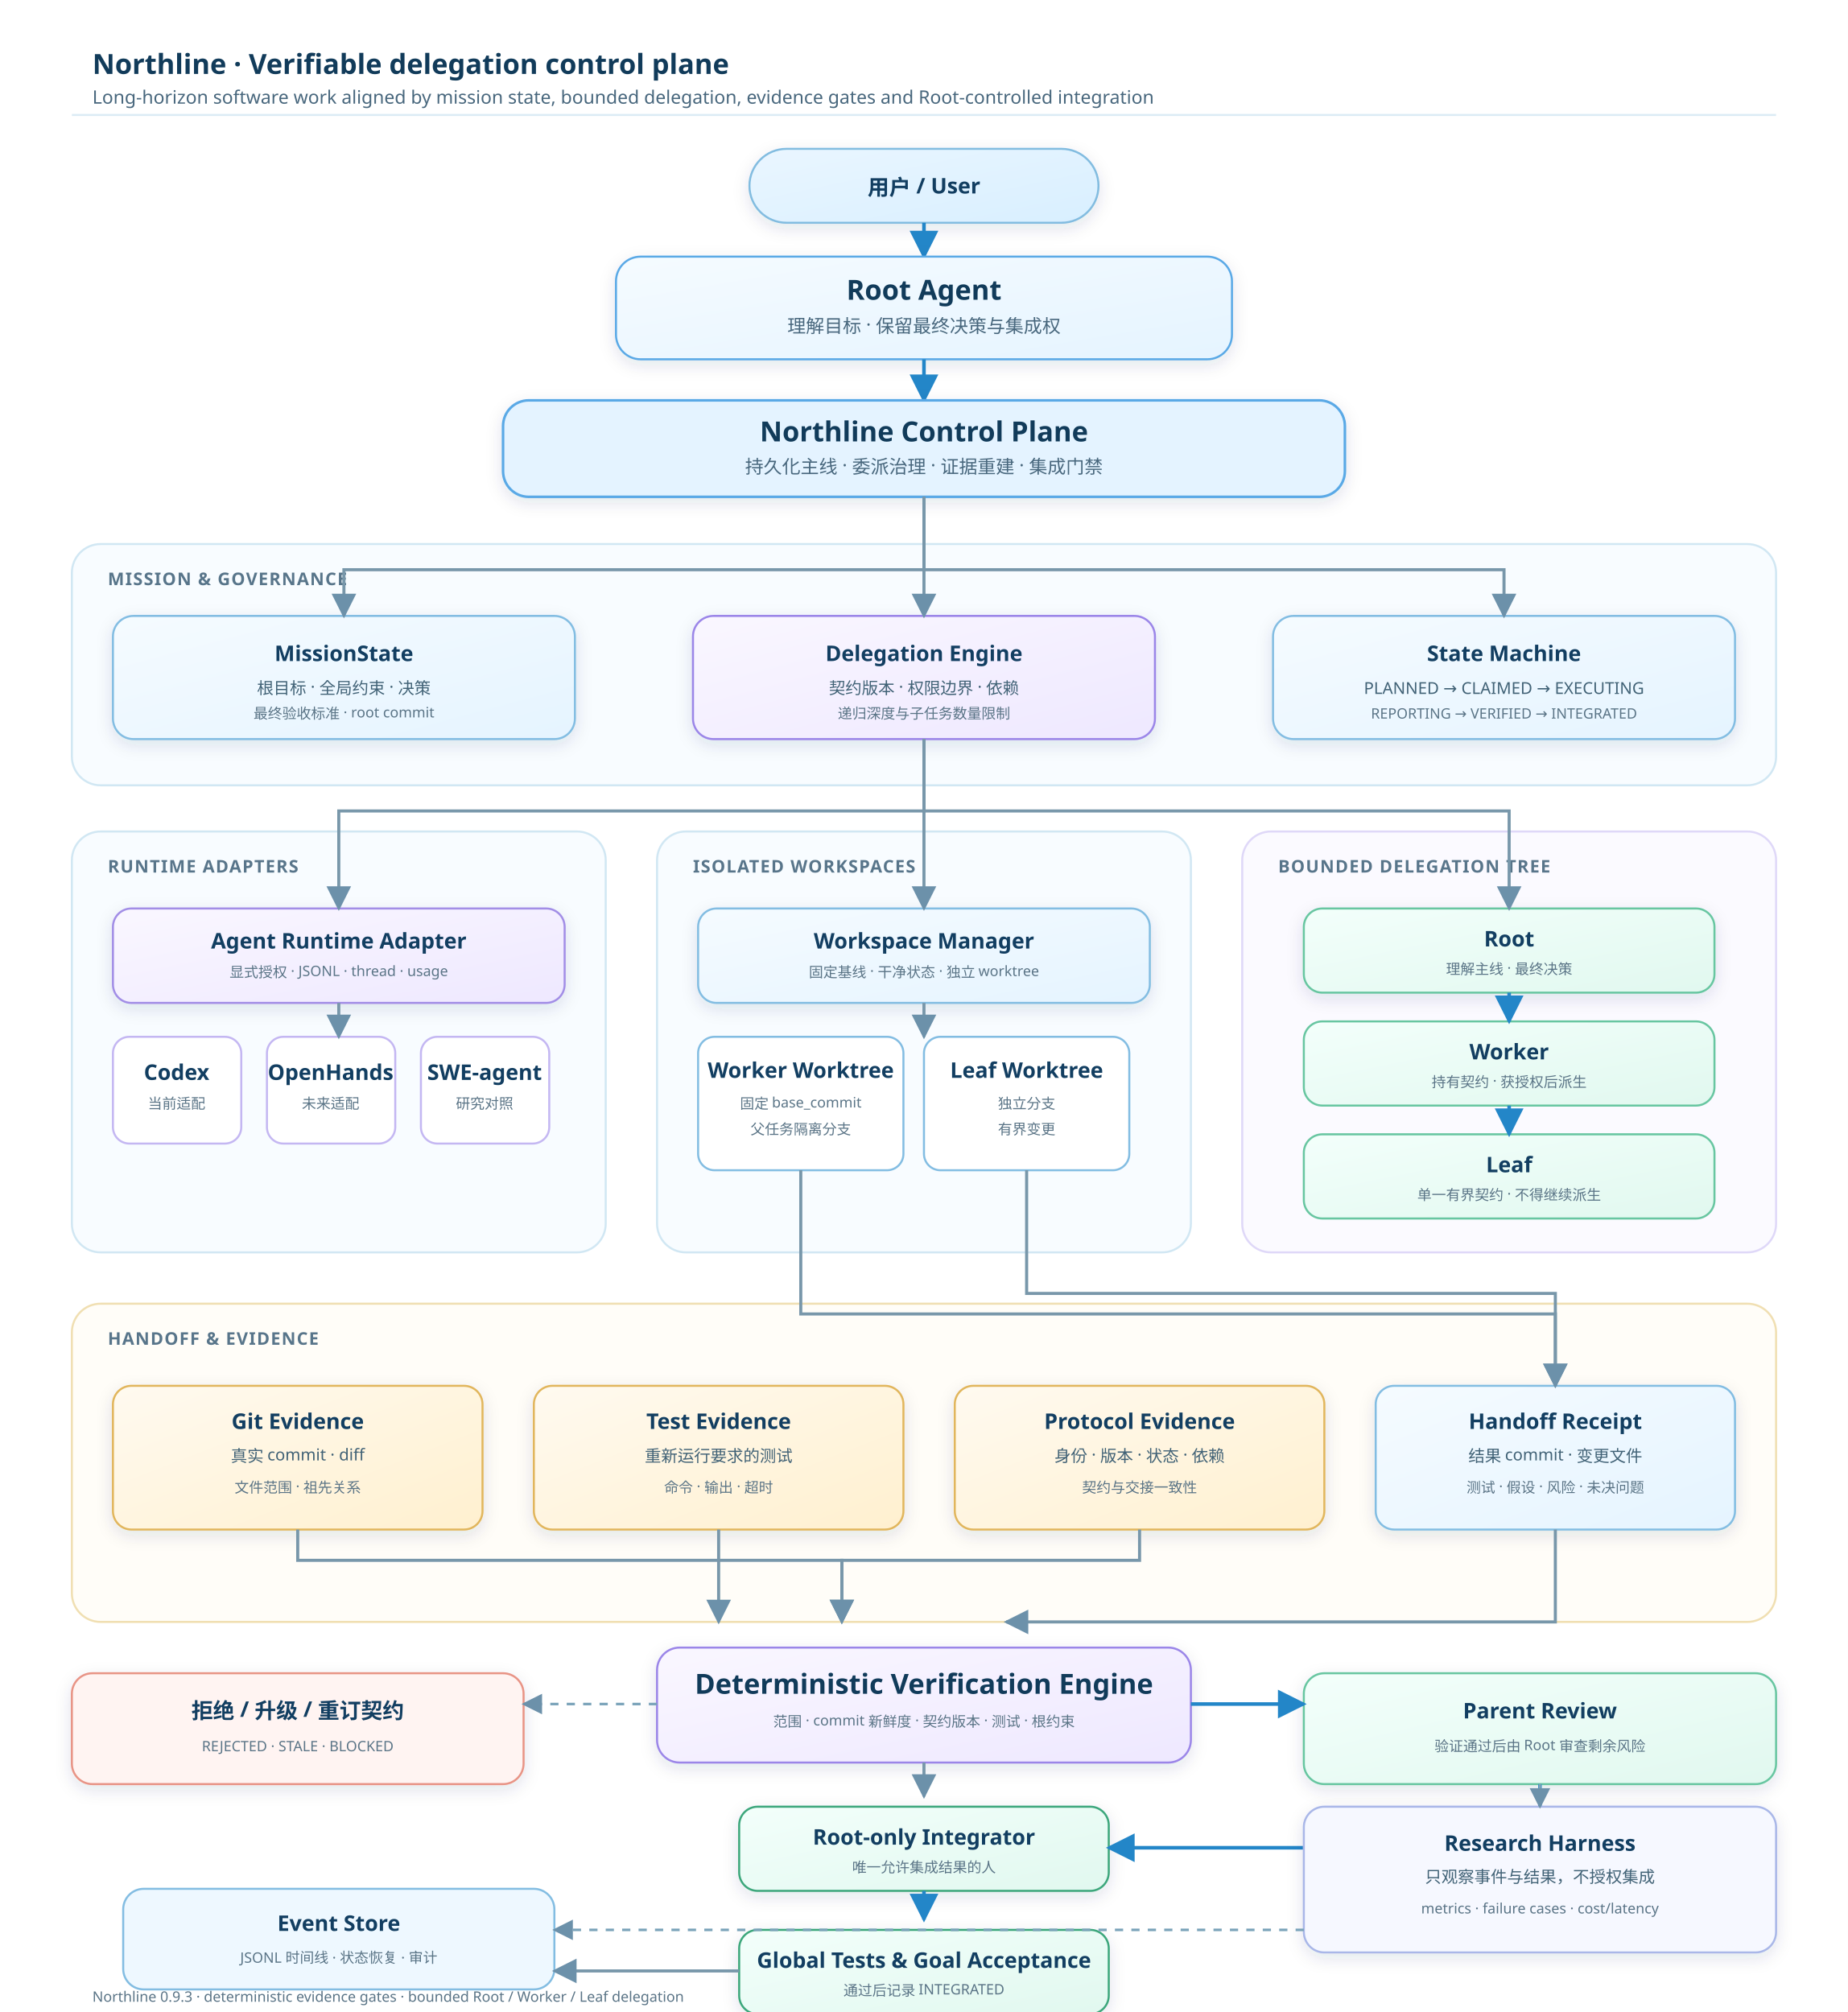
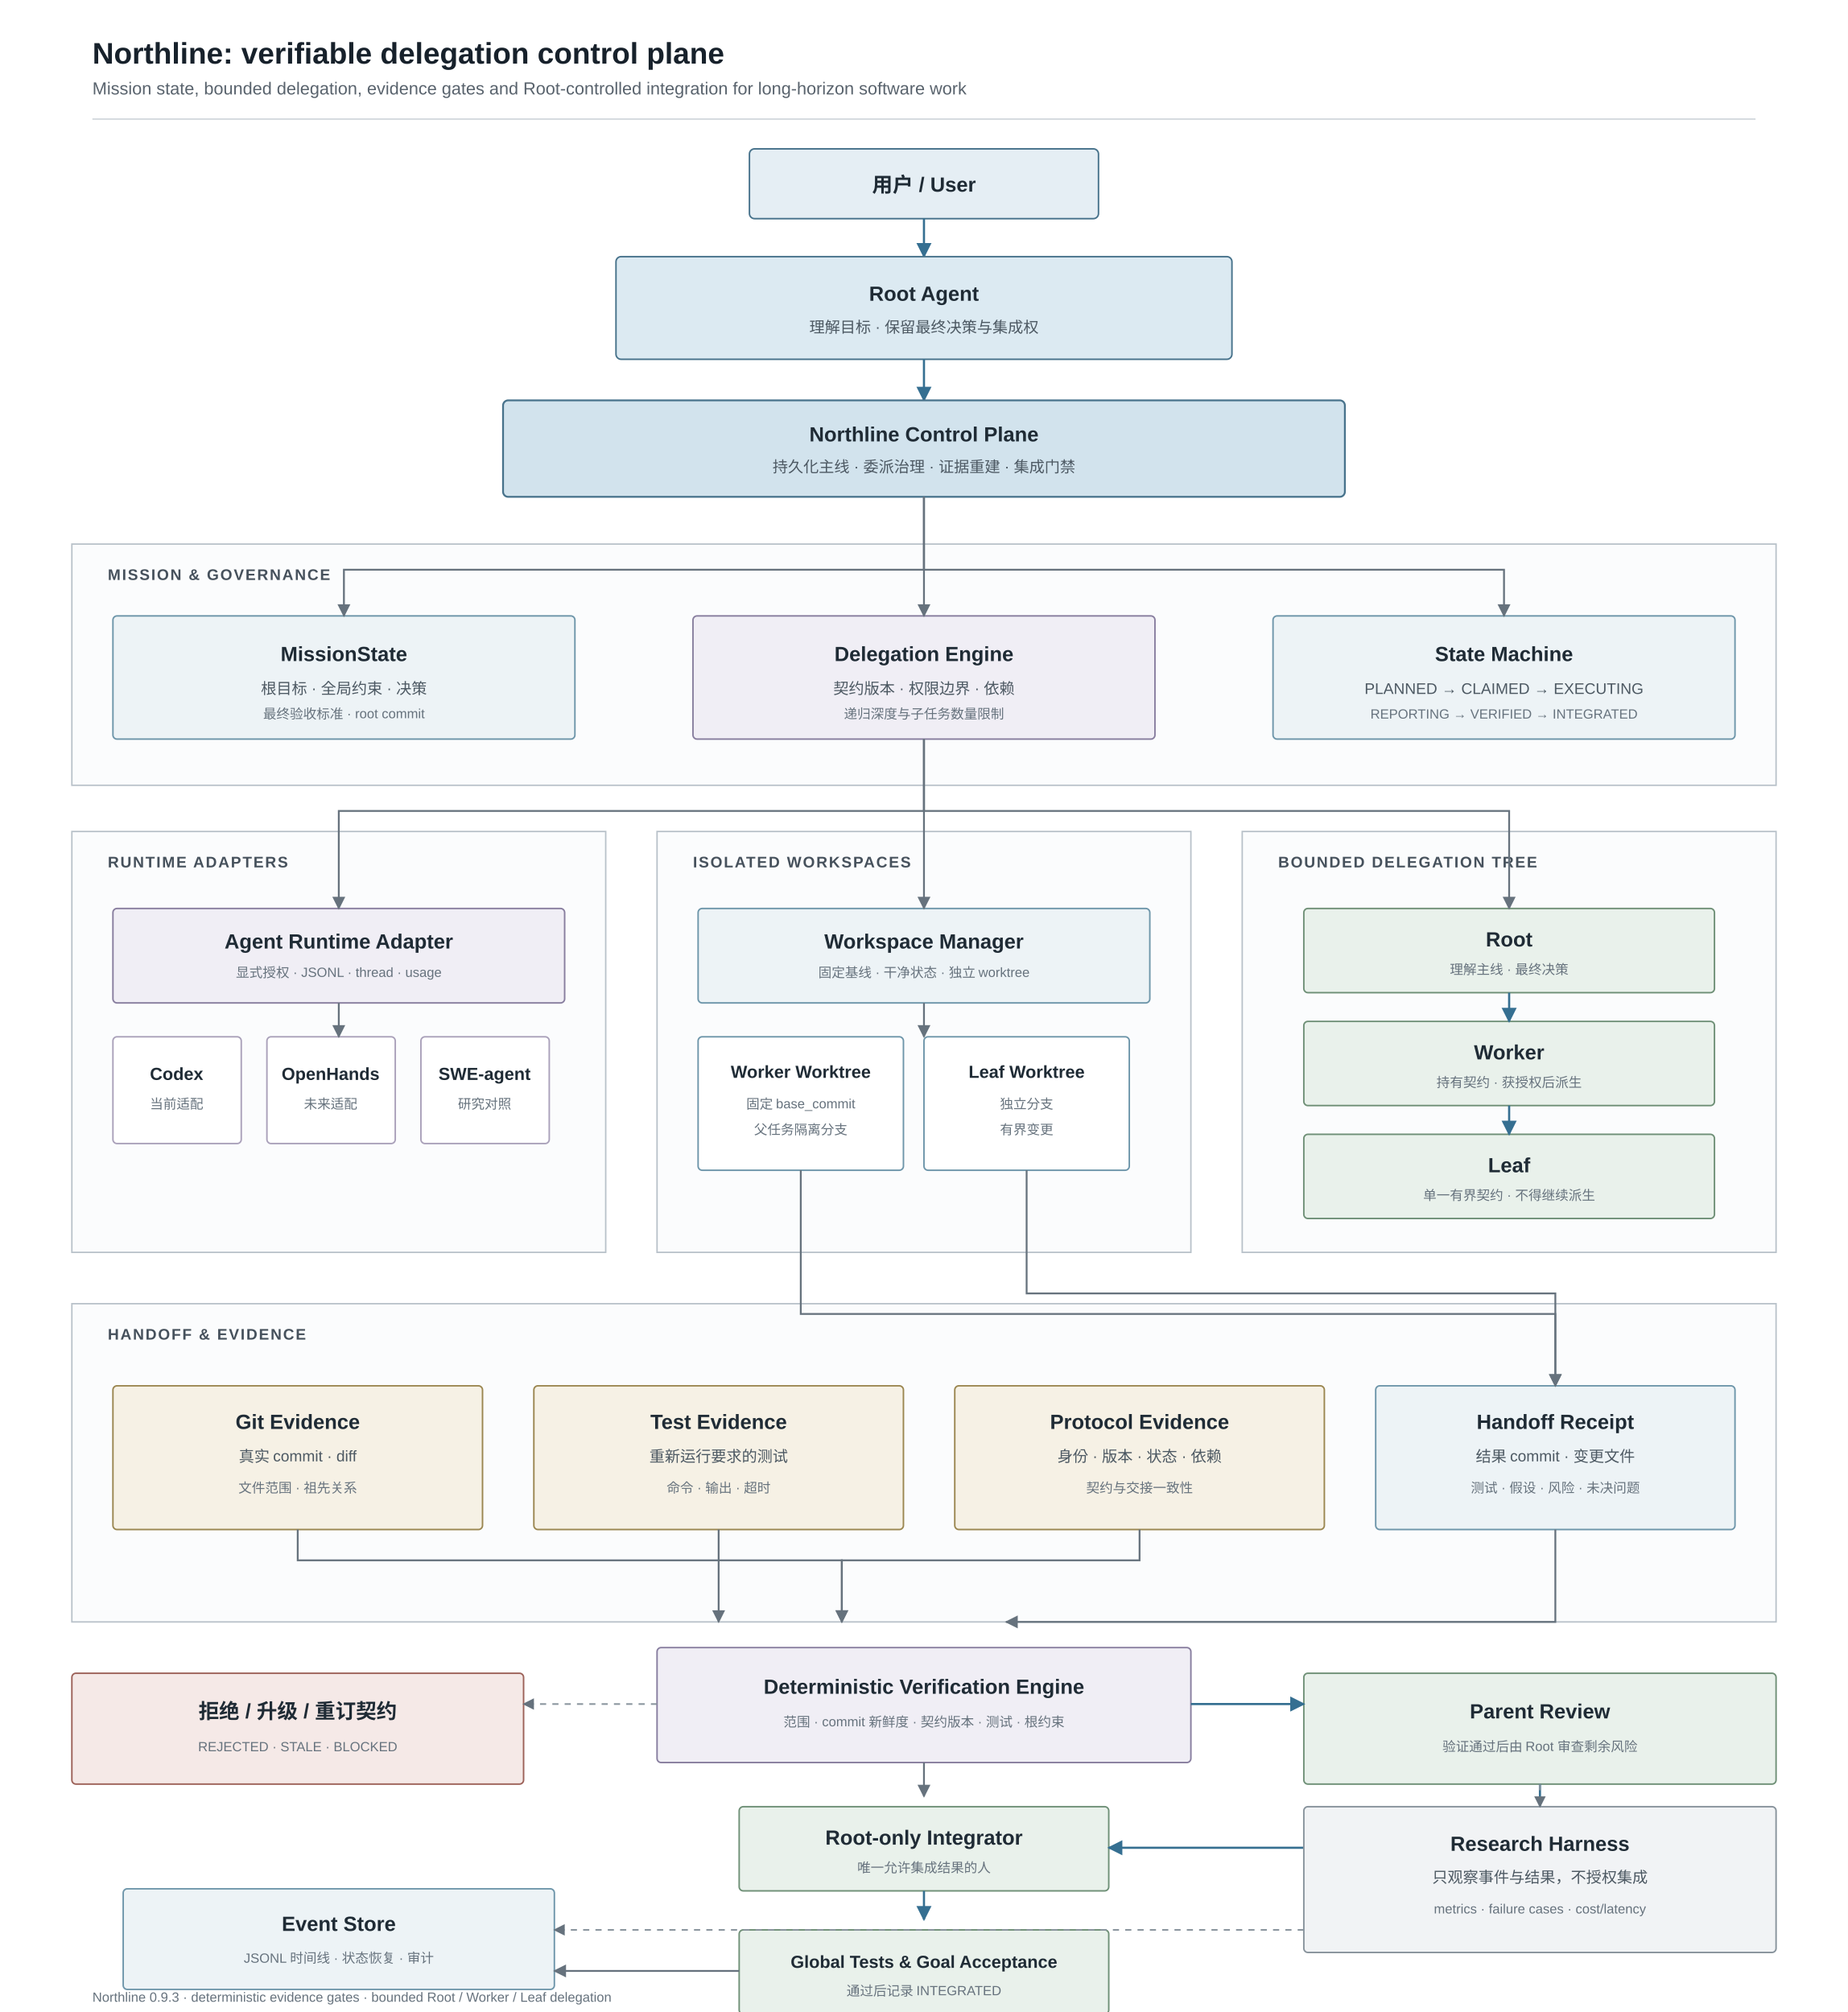
<svg xmlns="http://www.w3.org/2000/svg" width="1800" height="1960" viewBox="0 0 1800 1960" role="img" aria-labelledby="title desc">
  <defs>
-     <linearGradient id="header" x1="0" y1="0" x2="1" y2="1">
-       <stop offset="0" stop-color="#eaf6ff" />
-       <stop offset="1" stop-color="#d8efff" />
-     </linearGradient>
-     <linearGradient id="blue" x1="0" y1="0" x2="1" y2="1">
-       <stop offset="0" stop-color="#f5fbff" />
-       <stop offset="1" stop-color="#e5f4ff" />
-     </linearGradient>
-     <linearGradient id="violet" x1="0" y1="0" x2="1" y2="1">
-       <stop offset="0" stop-color="#faf7ff" />
-       <stop offset="1" stop-color="#eee8ff" />
-     </linearGradient>
-     <linearGradient id="mint" x1="0" y1="0" x2="1" y2="1">
-       <stop offset="0" stop-color="#f3fffb" />
-       <stop offset="1" stop-color="#e1f8ef" />
-     </linearGradient>
-     <linearGradient id="amber" x1="0" y1="0" x2="1" y2="1">
-       <stop offset="0" stop-color="#fffaf0" />
-       <stop offset="1" stop-color="#fff0cf" />
-     </linearGradient>
-     <filter id="shadow" x="-20%" y="-20%" width="140%" height="150%">
-       <feDropShadow dx="0" dy="5" stdDeviation="8" flood-color="#123b5d" flood-opacity=".12" />
-     </filter>
-     <marker id="arrow" viewBox="0 0 10 10" refX="9" refY="5" markerWidth="8" markerHeight="8" orient="auto-start-reverse">
-       <path d="M 0 0 L 10 5 L 0 10 z" fill="#6c91aa" />
+     <marker id="arrow" viewBox="0 0 10 10" refX="9" refY="5" markerWidth="7" markerHeight="7" orient="auto">
+       <path d="M 0 0 L 10 5 L 0 10 z" fill="#66727d" />
    </marker>
-     <marker id="arrowBlue" viewBox="0 0 10 10" refX="9" refY="5" markerWidth="8" markerHeight="8" orient="auto-start-reverse">
-       <path d="M 0 0 L 10 5 L 0 10 z" fill="#2386c8" />
+     <marker id="arrowAccent" viewBox="0 0 10 10" refX="9" refY="5" markerWidth="7" markerHeight="7" orient="auto">
+       <path d="M 0 0 L 10 5 L 0 10 z" fill="#356f91" />
    </marker>
    <style>
-       .title { font: 700 27px 'Segoe UI','Microsoft YaHei',sans-serif; fill:#113b5a; }
-       .subtitle { font: 500 18px 'Segoe UI','Microsoft YaHei',sans-serif; fill:#48677d; }
-       .label { font: 700 21px 'Segoe UI','Microsoft YaHei',sans-serif; fill:#123e61; }
-       .body { font: 500 16px 'Segoe UI','Microsoft YaHei',sans-serif; fill:#416276; }
-       .small { font: 500 14px 'Segoe UI','Microsoft YaHei',sans-serif; fill:#5a7486; }
-       .lane { font: 700 17px 'Segoe UI','Microsoft YaHei',sans-serif; letter-spacing:1px; fill:#58758a; }
-       .card { stroke-width:2; }
-       .line { fill:none; stroke:#7897aa; stroke-width:3; marker-end:url(#arrow); }
-       .lineBlue { fill:none; stroke:#2386c8; stroke-width:3.5; marker-end:url(#arrowBlue); }
-       .dashed { fill:none; stroke:#7aa3b9; stroke-width:2.5; stroke-dasharray:8 8; marker-end:url(#arrow); }
+       .figure-title { font: 700 29px Arial, Helvetica, 'Microsoft YaHei', sans-serif; fill:#17212b; }
+       .figure-subtitle { font: 400 17px Arial, Helvetica, 'Microsoft YaHei', sans-serif; fill:#59636d; }
+       .section { font: 700 15px Arial, Helvetica, 'Microsoft YaHei', sans-serif; letter-spacing:1.4px; fill:#46515c; }
+       .node-title { font: 700 20px Arial, Helvetica, 'Microsoft YaHei', sans-serif; fill:#1f2b35; }
+       .node-title-sm { font: 700 17px Arial, Helvetica, 'Microsoft YaHei', sans-serif; fill:#1f2b35; }
+       .node-body { font: 400 15px Arial, Helvetica, 'Microsoft YaHei', sans-serif; fill:#4c5862; }
+       .node-note { font: 400 13px Arial, Helvetica, 'Microsoft YaHei', sans-serif; fill:#66727d; }
+       .panel { fill:#fbfcfd; stroke:#b8c1c9; stroke-width:1.4; }
+       .line { fill:none; stroke:#66727d; stroke-width:1.8; marker-end:url(#arrow); }
+       .accent-line { fill:none; stroke:#356f91; stroke-width:2.1; marker-end:url(#arrowAccent); }
+       .dashed { fill:none; stroke:#89949d; stroke-width:1.6; stroke-dasharray:6 6; marker-end:url(#arrow); }
+       .node { stroke-width:1.5; }
    </style>
  </defs>
  <rect width="1800" height="1960" fill="#ffffff" />
-   <path d="M70 112 H1730" stroke="#dcecf5" stroke-width="2" />
-   <text x="90" y="72" class="title" font-size="34">Northline · Verifiable delegation control plane</text>
-   <text x="90" y="101" class="subtitle">Long-horizon software work aligned by mission state, bounded delegation, evidence gates and Root-controlled integration</text>
-   <rect x="730" y="145" width="340" height="72" rx="36" fill="url(#header)" stroke="#82bce0" stroke-width="2" filter="url(#shadow)" />
-   <text x="900" y="190" text-anchor="middle" class="label">用户 / User</text>
-   <path d="M900 217 V250" class="lineBlue" />
-   <rect x="600" y="250" width="600" height="100" rx="24" fill="url(#blue)" stroke="#5aa9e6" class="card" filter="url(#shadow)" />
-   <text x="900" y="292" text-anchor="middle" class="title">Root Agent</text>
-   <text x="900" y="324" text-anchor="middle" class="subtitle">理解目标 · 保留最终决策与集成权</text>
-   <path d="M900 350 V390" class="lineBlue" />
-   <rect x="490" y="390" width="820" height="94" rx="25" fill="#e4f3ff" stroke="#5aa9e6" stroke-width="2.5" filter="url(#shadow)" />
-   <text x="900" y="430" text-anchor="middle" class="title">Northline Control Plane</text>
-   <text x="900" y="461" text-anchor="middle" class="subtitle">持久化主线 · 委派治理 · 证据重建 · 集成门禁</text>
-   <rect x="70" y="530" width="1660" height="235" rx="28" fill="#f8fcff" stroke="#d1e7f3" stroke-width="2" />
-   <text x="105" y="570" class="lane">MISSION &amp; GOVERNANCE</text>
-   <rect x="110" y="600" width="450" height="120" rx="20" fill="url(#blue)" stroke="#83bde2" class="card" filter="url(#shadow)" />
-   <text x="335" y="644" text-anchor="middle" class="label">MissionState</text>
-   <text x="335" y="676" text-anchor="middle" class="body">根目标 · 全局约束 · 决策</text>
-   <text x="335" y="700" text-anchor="middle" class="small">最终验收标准 · root commit</text>
-   <rect x="675" y="600" width="450" height="120" rx="20" fill="url(#violet)" stroke="#9b86e8" class="card" filter="url(#shadow)" />
-   <text x="900" y="644" text-anchor="middle" class="label">Delegation Engine</text>
-   <text x="900" y="676" text-anchor="middle" class="body">契约版本 · 权限边界 · 依赖</text>
-   <text x="900" y="700" text-anchor="middle" class="small">递归深度与子任务数量限制</text>
-   <rect x="1240" y="600" width="450" height="120" rx="20" fill="url(#blue)" stroke="#83bde2" class="card" filter="url(#shadow)" />
-   <text x="1465" y="644" text-anchor="middle" class="label">State Machine</text>
-   <text x="1465" y="676" text-anchor="middle" class="body">PLANNED → CLAIMED → EXECUTING</text>
-   <text x="1465" y="700" text-anchor="middle" class="small">REPORTING → VERIFIED → INTEGRATED</text>
+   <text x="90" y="62" class="figure-title">Northline: verifiable delegation control plane</text>
+   <text x="90" y="92" class="figure-subtitle">Mission state, bounded delegation, evidence gates and Root-controlled integration for long-horizon software work</text>
+   <path d="M90 116 H1710" stroke="#c9d0d6" stroke-width="1.2" />
+   <rect x="730" y="145" width="340" height="68" rx="5" fill="#e5eef4" stroke="#47728b" class="node" />
+   <text x="900" y="187" text-anchor="middle" class="node-title">用户 / User</text>
+   <path d="M900 213 V250" class="accent-line" />
+   <rect x="600" y="250" width="600" height="100" rx="5" fill="#dceaf2" stroke="#47728b" class="node" />
+   <text x="900" y="293" text-anchor="middle" class="node-title">Root Agent</text>
+   <text x="900" y="324" text-anchor="middle" class="node-body">理解目标 · 保留最终决策与集成权</text>
+   <path d="M900 350 V390" class="accent-line" />
+   <rect x="490" y="390" width="820" height="94" rx="5" fill="#d2e3ed" stroke="#47728b" stroke-width="1.8" />
+   <text x="900" y="430" text-anchor="middle" class="node-title">Northline Control Plane</text>
+   <text x="900" y="460" text-anchor="middle" class="node-body">持久化主线 · 委派治理 · 证据重建 · 集成门禁</text>
+   <rect x="70" y="530" width="1660" height="235" class="panel" />
+   <text x="105" y="565" class="section">MISSION &amp; GOVERNANCE</text>
+   <rect x="110" y="600" width="450" height="120" rx="4" fill="#edf3f6" stroke="#6e96aa" class="node" />
+   <text x="335" y="644" text-anchor="middle" class="node-title">MissionState</text>
+   <text x="335" y="676" text-anchor="middle" class="node-body">根目标 · 全局约束 · 决策</text>
+   <text x="335" y="700" text-anchor="middle" class="node-note">最终验收标准 · root commit</text>
+   <rect x="675" y="600" width="450" height="120" rx="4" fill="#f0eef5" stroke="#887e9f" class="node" />
+   <text x="900" y="644" text-anchor="middle" class="node-title">Delegation Engine</text>
+   <text x="900" y="676" text-anchor="middle" class="node-body">契约版本 · 权限边界 · 依赖</text>
+   <text x="900" y="700" text-anchor="middle" class="node-note">递归深度与子任务数量限制</text>
+   <rect x="1240" y="600" width="450" height="120" rx="4" fill="#edf3f6" stroke="#6e96aa" class="node" />
+   <text x="1465" y="644" text-anchor="middle" class="node-title">State Machine</text>
+   <text x="1465" y="676" text-anchor="middle" class="node-body">PLANNED → CLAIMED → EXECUTING</text>
+   <text x="1465" y="700" text-anchor="middle" class="node-note">REPORTING → VERIFIED → INTEGRATED</text>
  <path d="M900 484 V555 H335 V600" class="line" />
  <path d="M900 484 V600" class="line" />
  <path d="M900 484 V555 H1465 V600" class="line" />
-   <rect x="70" y="810" width="520" height="410" rx="28" fill="#f8fcff" stroke="#d1e7f3" stroke-width="2" />
-   <text x="105" y="850" class="lane">RUNTIME ADAPTERS</text>
-   <rect x="110" y="885" width="440" height="92" rx="18" fill="url(#violet)" stroke="#a28ee6" class="card" filter="url(#shadow)" />
-   <text x="330" y="924" text-anchor="middle" class="label">Agent Runtime Adapter</text>
-   <text x="330" y="952" text-anchor="middle" class="small">显式授权 · JSONL · thread · usage</text>
-   <rect x="110" y="1010" width="125" height="104" rx="16" fill="#ffffff" stroke="#c4b7f2" class="card" />
-   <text x="172" y="1052" text-anchor="middle" class="label" font-size="19">Codex</text>
-   <text x="172" y="1080" text-anchor="middle" class="small">当前适配</text>
-   <rect x="260" y="1010" width="125" height="104" rx="16" fill="#ffffff" stroke="#c4b7f2" class="card" />
-   <text x="322" y="1052" text-anchor="middle" class="label" font-size="19">OpenHands</text>
-   <text x="322" y="1080" text-anchor="middle" class="small">未来适配</text>
-   <rect x="410" y="1010" width="125" height="104" rx="16" fill="#ffffff" stroke="#c4b7f2" class="card" />
-   <text x="472" y="1052" text-anchor="middle" class="label" font-size="19">SWE-agent</text>
-   <text x="472" y="1080" text-anchor="middle" class="small">研究对照</text>
+   <rect x="70" y="810" width="520" height="410" class="panel" />
+   <text x="105" y="845" class="section">RUNTIME ADAPTERS</text>
+   <rect x="110" y="885" width="440" height="92" rx="4" fill="#f0eef5" stroke="#887e9f" class="node" />
+   <text x="330" y="924" text-anchor="middle" class="node-title">Agent Runtime Adapter</text>
+   <text x="330" y="952" text-anchor="middle" class="node-note">显式授权 · JSONL · thread · usage</text>
+   <rect x="110" y="1010" width="125" height="104" rx="4" fill="#ffffff" stroke="#aaa1ba" class="node" />
+   <text x="172" y="1052" text-anchor="middle" class="node-title-sm">Codex</text>
+   <text x="172" y="1080" text-anchor="middle" class="node-note">当前适配</text>
+   <rect x="260" y="1010" width="125" height="104" rx="4" fill="#ffffff" stroke="#aaa1ba" class="node" />
+   <text x="322" y="1052" text-anchor="middle" class="node-title-sm">OpenHands</text>
+   <text x="322" y="1080" text-anchor="middle" class="node-note">未来适配</text>
+   <rect x="410" y="1010" width="125" height="104" rx="4" fill="#ffffff" stroke="#aaa1ba" class="node" />
+   <text x="472" y="1052" text-anchor="middle" class="node-title-sm">SWE-agent</text>
+   <text x="472" y="1080" text-anchor="middle" class="node-note">研究对照</text>
  <path d="M330 977 V1010" class="line" />
-   <rect x="640" y="810" width="520" height="410" rx="28" fill="#f8fcff" stroke="#d1e7f3" stroke-width="2" />
-   <text x="675" y="850" class="lane">ISOLATED WORKSPACES</text>
-   <rect x="680" y="885" width="440" height="92" rx="18" fill="url(#blue)" stroke="#83bde2" class="card" filter="url(#shadow)" />
-   <text x="900" y="924" text-anchor="middle" class="label">Workspace Manager</text>
-   <text x="900" y="952" text-anchor="middle" class="small">固定基线 · 干净状态 · 独立 worktree</text>
-   <rect x="680" y="1010" width="200" height="130" rx="16" fill="#ffffff" stroke="#83bde2" class="card" />
-   <text x="780" y="1050" text-anchor="middle" class="label" font-size="18">Worker Worktree</text>
-   <text x="780" y="1080" text-anchor="middle" class="small">固定 base_commit</text>
-   <text x="780" y="1105" text-anchor="middle" class="small">父任务隔离分支</text>
-   <rect x="900" y="1010" width="200" height="130" rx="16" fill="#ffffff" stroke="#83bde2" class="card" />
-   <text x="1000" y="1050" text-anchor="middle" class="label" font-size="18">Leaf Worktree</text>
-   <text x="1000" y="1080" text-anchor="middle" class="small">独立分支</text>
-   <text x="1000" y="1105" text-anchor="middle" class="small">有界变更</text>
+   <rect x="640" y="810" width="520" height="410" class="panel" />
+   <text x="675" y="845" class="section">ISOLATED WORKSPACES</text>
+   <rect x="680" y="885" width="440" height="92" rx="4" fill="#edf3f6" stroke="#6e96aa" class="node" />
+   <text x="900" y="924" text-anchor="middle" class="node-title">Workspace Manager</text>
+   <text x="900" y="952" text-anchor="middle" class="node-note">固定基线 · 干净状态 · 独立 worktree</text>
+   <rect x="680" y="1010" width="200" height="130" rx="4" fill="#ffffff" stroke="#6e96aa" class="node" />
+   <text x="780" y="1050" text-anchor="middle" class="node-title-sm">Worker Worktree</text>
+   <text x="780" y="1080" text-anchor="middle" class="node-note">固定 base_commit</text>
+   <text x="780" y="1105" text-anchor="middle" class="node-note">父任务隔离分支</text>
+   <rect x="900" y="1010" width="200" height="130" rx="4" fill="#ffffff" stroke="#6e96aa" class="node" />
+   <text x="1000" y="1050" text-anchor="middle" class="node-title-sm">Leaf Worktree</text>
+   <text x="1000" y="1080" text-anchor="middle" class="node-note">独立分支</text>
+   <text x="1000" y="1105" text-anchor="middle" class="node-note">有界变更</text>
  <path d="M900 977 V1010" class="line" />
-   <rect x="1210" y="810" width="520" height="410" rx="28" fill="#fbfaff" stroke="#dfd8f8" stroke-width="2" />
-   <text x="1245" y="850" class="lane">BOUNDED DELEGATION TREE</text>
-   <rect x="1270" y="885" width="400" height="82" rx="18" fill="url(#mint)" stroke="#68c6a1" class="card" filter="url(#shadow)" />
-   <text x="1470" y="922" text-anchor="middle" class="label">Root</text>
-   <text x="1470" y="949" text-anchor="middle" class="small">理解主线 · 最终决策</text>
-   <rect x="1270" y="995" width="400" height="82" rx="18" fill="url(#mint)" stroke="#68c6a1" class="card" />
-   <text x="1470" y="1032" text-anchor="middle" class="label">Worker</text>
-   <text x="1470" y="1059" text-anchor="middle" class="small">持有契约 · 获授权后派生</text>
-   <rect x="1270" y="1105" width="400" height="82" rx="18" fill="url(#mint)" stroke="#68c6a1" class="card" />
-   <text x="1470" y="1142" text-anchor="middle" class="label">Leaf</text>
-   <text x="1470" y="1169" text-anchor="middle" class="small">单一有界契约 · 不得继续派生</text>
-   <path d="M1470 967 V995" class="lineBlue" />
-   <path d="M1470 1077 V1105" class="lineBlue" />
+   <rect x="1210" y="810" width="520" height="410" class="panel" />
+   <text x="1245" y="845" class="section">BOUNDED DELEGATION TREE</text>
+   <rect x="1270" y="885" width="400" height="82" rx="4" fill="#e9f1eb" stroke="#6f9077" class="node" />
+   <text x="1470" y="922" text-anchor="middle" class="node-title">Root</text>
+   <text x="1470" y="949" text-anchor="middle" class="node-note">理解主线 · 最终决策</text>
+   <rect x="1270" y="995" width="400" height="82" rx="4" fill="#e9f1eb" stroke="#6f9077" class="node" />
+   <text x="1470" y="1032" text-anchor="middle" class="node-title">Worker</text>
+   <text x="1470" y="1059" text-anchor="middle" class="node-note">持有契约 · 获授权后派生</text>
+   <rect x="1270" y="1105" width="400" height="82" rx="4" fill="#e9f1eb" stroke="#6f9077" class="node" />
+   <text x="1470" y="1142" text-anchor="middle" class="node-title">Leaf</text>
+   <text x="1470" y="1169" text-anchor="middle" class="node-note">单一有界契约 · 不得继续派生</text>
+   <path d="M1470 967 V995" class="accent-line" />
+   <path d="M1470 1077 V1105" class="accent-line" />
  <path d="M900 720 V790 H330 V885" class="line" />
  <path d="M900 720 V885" class="line" />
  <path d="M900 720 V790 H1470 V885" class="line" />
-   <rect x="70" y="1270" width="1660" height="310" rx="28" fill="#fffdf8" stroke="#f0dfb2" stroke-width="2" />
-   <text x="105" y="1310" class="lane">HANDOFF &amp; EVIDENCE</text>
-   <rect x="110" y="1350" width="360" height="140" rx="18" fill="url(#amber)" stroke="#e1b65d" class="card" filter="url(#shadow)" />
-   <text x="290" y="1392" text-anchor="middle" class="label">Git Evidence</text>
-   <text x="290" y="1424" text-anchor="middle" class="body">真实 commit · diff</text>
-   <text x="290" y="1454" text-anchor="middle" class="small">文件范围 · 祖先关系</text>
-   <rect x="520" y="1350" width="360" height="140" rx="18" fill="url(#amber)" stroke="#e1b65d" class="card" filter="url(#shadow)" />
-   <text x="700" y="1392" text-anchor="middle" class="label">Test Evidence</text>
-   <text x="700" y="1424" text-anchor="middle" class="body">重新运行要求的测试</text>
-   <text x="700" y="1454" text-anchor="middle" class="small">命令 · 输出 · 超时</text>
-   <rect x="930" y="1350" width="360" height="140" rx="18" fill="url(#amber)" stroke="#e1b65d" class="card" filter="url(#shadow)" />
-   <text x="1110" y="1392" text-anchor="middle" class="label">Protocol Evidence</text>
-   <text x="1110" y="1424" text-anchor="middle" class="body">身份 · 版本 · 状态 · 依赖</text>
-   <text x="1110" y="1454" text-anchor="middle" class="small">契约与交接一致性</text>
-   <rect x="1340" y="1350" width="350" height="140" rx="18" fill="url(#blue)" stroke="#83bde2" class="card" filter="url(#shadow)" />
-   <text x="1515" y="1392" text-anchor="middle" class="label">Handoff Receipt</text>
-   <text x="1515" y="1424" text-anchor="middle" class="body">结果 commit · 变更文件</text>
-   <text x="1515" y="1454" text-anchor="middle" class="small">测试 · 假设 · 风险 · 未决问题</text>
+   <rect x="70" y="1270" width="1660" height="310" class="panel" />
+   <text x="105" y="1305" class="section">HANDOFF &amp; EVIDENCE</text>
+   <rect x="110" y="1350" width="360" height="140" rx="4" fill="#f6f1e5" stroke="#9b8751" class="node" />
+   <text x="290" y="1392" text-anchor="middle" class="node-title">Git Evidence</text>
+   <text x="290" y="1424" text-anchor="middle" class="node-body">真实 commit · diff</text>
+   <text x="290" y="1454" text-anchor="middle" class="node-note">文件范围 · 祖先关系</text>
+   <rect x="520" y="1350" width="360" height="140" rx="4" fill="#f6f1e5" stroke="#9b8751" class="node" />
+   <text x="700" y="1392" text-anchor="middle" class="node-title">Test Evidence</text>
+   <text x="700" y="1424" text-anchor="middle" class="node-body">重新运行要求的测试</text>
+   <text x="700" y="1454" text-anchor="middle" class="node-note">命令 · 输出 · 超时</text>
+   <rect x="930" y="1350" width="360" height="140" rx="4" fill="#f6f1e5" stroke="#9b8751" class="node" />
+   <text x="1110" y="1392" text-anchor="middle" class="node-title">Protocol Evidence</text>
+   <text x="1110" y="1424" text-anchor="middle" class="node-body">身份 · 版本 · 状态 · 依赖</text>
+   <text x="1110" y="1454" text-anchor="middle" class="node-note">契约与交接一致性</text>
+   <rect x="1340" y="1350" width="350" height="140" rx="4" fill="#edf3f6" stroke="#6e96aa" class="node" />
+   <text x="1515" y="1392" text-anchor="middle" class="node-title">Handoff Receipt</text>
+   <text x="1515" y="1424" text-anchor="middle" class="node-body">结果 commit · 变更文件</text>
+   <text x="1515" y="1454" text-anchor="middle" class="node-note">测试 · 假设 · 风险 · 未决问题</text>
  <path d="M780 1140 V1280 H1515 V1350" class="line" />
  <path d="M1000 1140 V1260 H1515 V1350" class="line" />
  <path d="M290 1490 V1520 H820 V1580" class="line" />
  <path d="M700 1490 V1580" class="line" />
  <path d="M1110 1490 V1520 H820 V1580" class="line" />
  <path d="M1515 1490 V1580 H980" class="line" />
-   <rect x="640" y="1605" width="520" height="112" rx="22" fill="url(#violet)" stroke="#9b86e8" class="card" filter="url(#shadow)" />
-   <text x="900" y="1650" text-anchor="middle" class="title">Deterministic Verification Engine</text>
-   <text x="900" y="1682" text-anchor="middle" class="small">范围 · commit 新鲜度 · 契约版本 · 测试 · 根约束</text>
+   <rect x="640" y="1605" width="520" height="112" rx="4" fill="#f0eef5" stroke="#887e9f" class="node" />
+   <text x="900" y="1650" text-anchor="middle" class="node-title">Deterministic Verification Engine</text>
+   <text x="900" y="1682" text-anchor="middle" class="node-note">范围 · commit 新鲜度 · 契约版本 · 测试 · 根约束</text>
  <path d="M900 1717 V1750" class="line" />
-   <rect x="70" y="1630" width="440" height="108" rx="20" fill="#fff4f2" stroke="#e89486" class="card" filter="url(#shadow)" />
-   <text x="290" y="1674" text-anchor="middle" class="label">拒绝 / 升级 / 重订契约</text>
-   <text x="290" y="1706" text-anchor="middle" class="small">REJECTED · STALE · BLOCKED</text>
+   <rect x="70" y="1630" width="440" height="108" rx="4" fill="#f5e9e7" stroke="#9d6259" class="node" />
+   <text x="290" y="1674" text-anchor="middle" class="node-title">拒绝 / 升级 / 重订契约</text>
+   <text x="290" y="1706" text-anchor="middle" class="node-note">REJECTED · STALE · BLOCKED</text>
  <path d="M640 1660 H510" class="dashed" />
-   <rect x="1270" y="1630" width="460" height="108" rx="20" fill="url(#mint)" stroke="#68c6a1" class="card" filter="url(#shadow)" />
-   <text x="1500" y="1674" text-anchor="middle" class="label">Parent Review</text>
-   <text x="1500" y="1706" text-anchor="middle" class="small">验证通过后由 Root 审查剩余风险</text>
-   <path d="M1160 1660 H1270" class="lineBlue" />
-   <rect x="720" y="1760" width="360" height="82" rx="18" fill="url(#mint)" stroke="#3da77c" class="card" filter="url(#shadow)" />
-   <text x="900" y="1797" text-anchor="middle" class="label">Root-only Integrator</text>
-   <text x="900" y="1824" text-anchor="middle" class="small">唯一允许集成结果的人</text>
-   <path d="M1500 1738 V1800 H1080" class="lineBlue" />
-   <path d="M900 1842 V1870" class="lineBlue" />
-   <rect x="720" y="1880" width="360" height="82" rx="18" fill="url(#mint)" stroke="#3da77c" class="card" filter="url(#shadow)" />
-   <text x="900" y="1917" text-anchor="middle" class="label">Global Tests &amp; Goal Acceptance</text>
-   <text x="900" y="1944" text-anchor="middle" class="small">通过后记录 INTEGRATED</text>
-   <rect x="1270" y="1760" width="460" height="142" rx="20" fill="#f6f8ff" stroke="#a9b7e8" class="card" filter="url(#shadow)" />
-   <text x="1500" y="1803" text-anchor="middle" class="label">Research Harness</text>
-   <text x="1500" y="1834" text-anchor="middle" class="body">只观察事件与结果，不授权集成</text>
-   <text x="1500" y="1864" text-anchor="middle" class="small">metrics · failure cases · cost/latency</text>
+   <rect x="1270" y="1630" width="460" height="108" rx="4" fill="#e9f1eb" stroke="#6f9077" class="node" />
+   <text x="1500" y="1674" text-anchor="middle" class="node-title">Parent Review</text>
+   <text x="1500" y="1706" text-anchor="middle" class="node-note">验证通过后由 Root 审查剩余风险</text>
+   <path d="M1160 1660 H1270" class="accent-line" />
+   <rect x="720" y="1760" width="360" height="82" rx="4" fill="#e9f1eb" stroke="#6f9077" class="node" />
+   <text x="900" y="1797" text-anchor="middle" class="node-title">Root-only Integrator</text>
+   <text x="900" y="1824" text-anchor="middle" class="node-note">唯一允许集成结果的人</text>
+   <path d="M1500 1738 V1800 H1080" class="accent-line" />
+   <path d="M900 1842 V1870" class="accent-line" />
+   <rect x="720" y="1880" width="360" height="82" rx="4" fill="#e9f1eb" stroke="#6f9077" class="node" />
+   <text x="900" y="1917" text-anchor="middle" class="node-title-sm">Global Tests &amp; Goal Acceptance</text>
+   <text x="900" y="1944" text-anchor="middle" class="node-note">通过后记录 INTEGRATED</text>
+   <rect x="1270" y="1760" width="460" height="142" rx="4" fill="#f1f3f5" stroke="#88939c" class="node" />
+   <text x="1500" y="1803" text-anchor="middle" class="node-title">Research Harness</text>
+   <text x="1500" y="1834" text-anchor="middle" class="node-body">只观察事件与结果，不授权集成</text>
+   <text x="1500" y="1864" text-anchor="middle" class="node-note">metrics · failure cases · cost/latency</text>
  <path d="M1500 1738 V1760" class="dashed" />
-   <rect x="120" y="1840" width="420" height="98" rx="20" fill="#eef8ff" stroke="#83bde2" class="card" />
-   <text x="330" y="1881" text-anchor="middle" class="label">Event Store</text>
-   <text x="330" y="1912" text-anchor="middle" class="small">JSONL 时间线 · 状态恢复 · 审计</text>
+   <rect x="120" y="1840" width="420" height="98" rx="4" fill="#edf3f6" stroke="#6e96aa" class="node" />
+   <text x="330" y="1881" text-anchor="middle" class="node-title">Event Store</text>
+   <text x="330" y="1912" text-anchor="middle" class="node-note">JSONL 时间线 · 状态恢复 · 审计</text>
  <path d="M720 1920 H540" class="line" />
  <path d="M1270 1880 H540" class="dashed" />
-   <text x="90" y="1950" class="small">Northline 0.9.3 · deterministic evidence gates · bounded Root / Worker / Leaf delegation</text>
+   <text x="90" y="1950" class="node-note">Northline 0.9.3 · deterministic evidence gates · bounded Root / Worker / Leaf delegation</text>
</svg>
